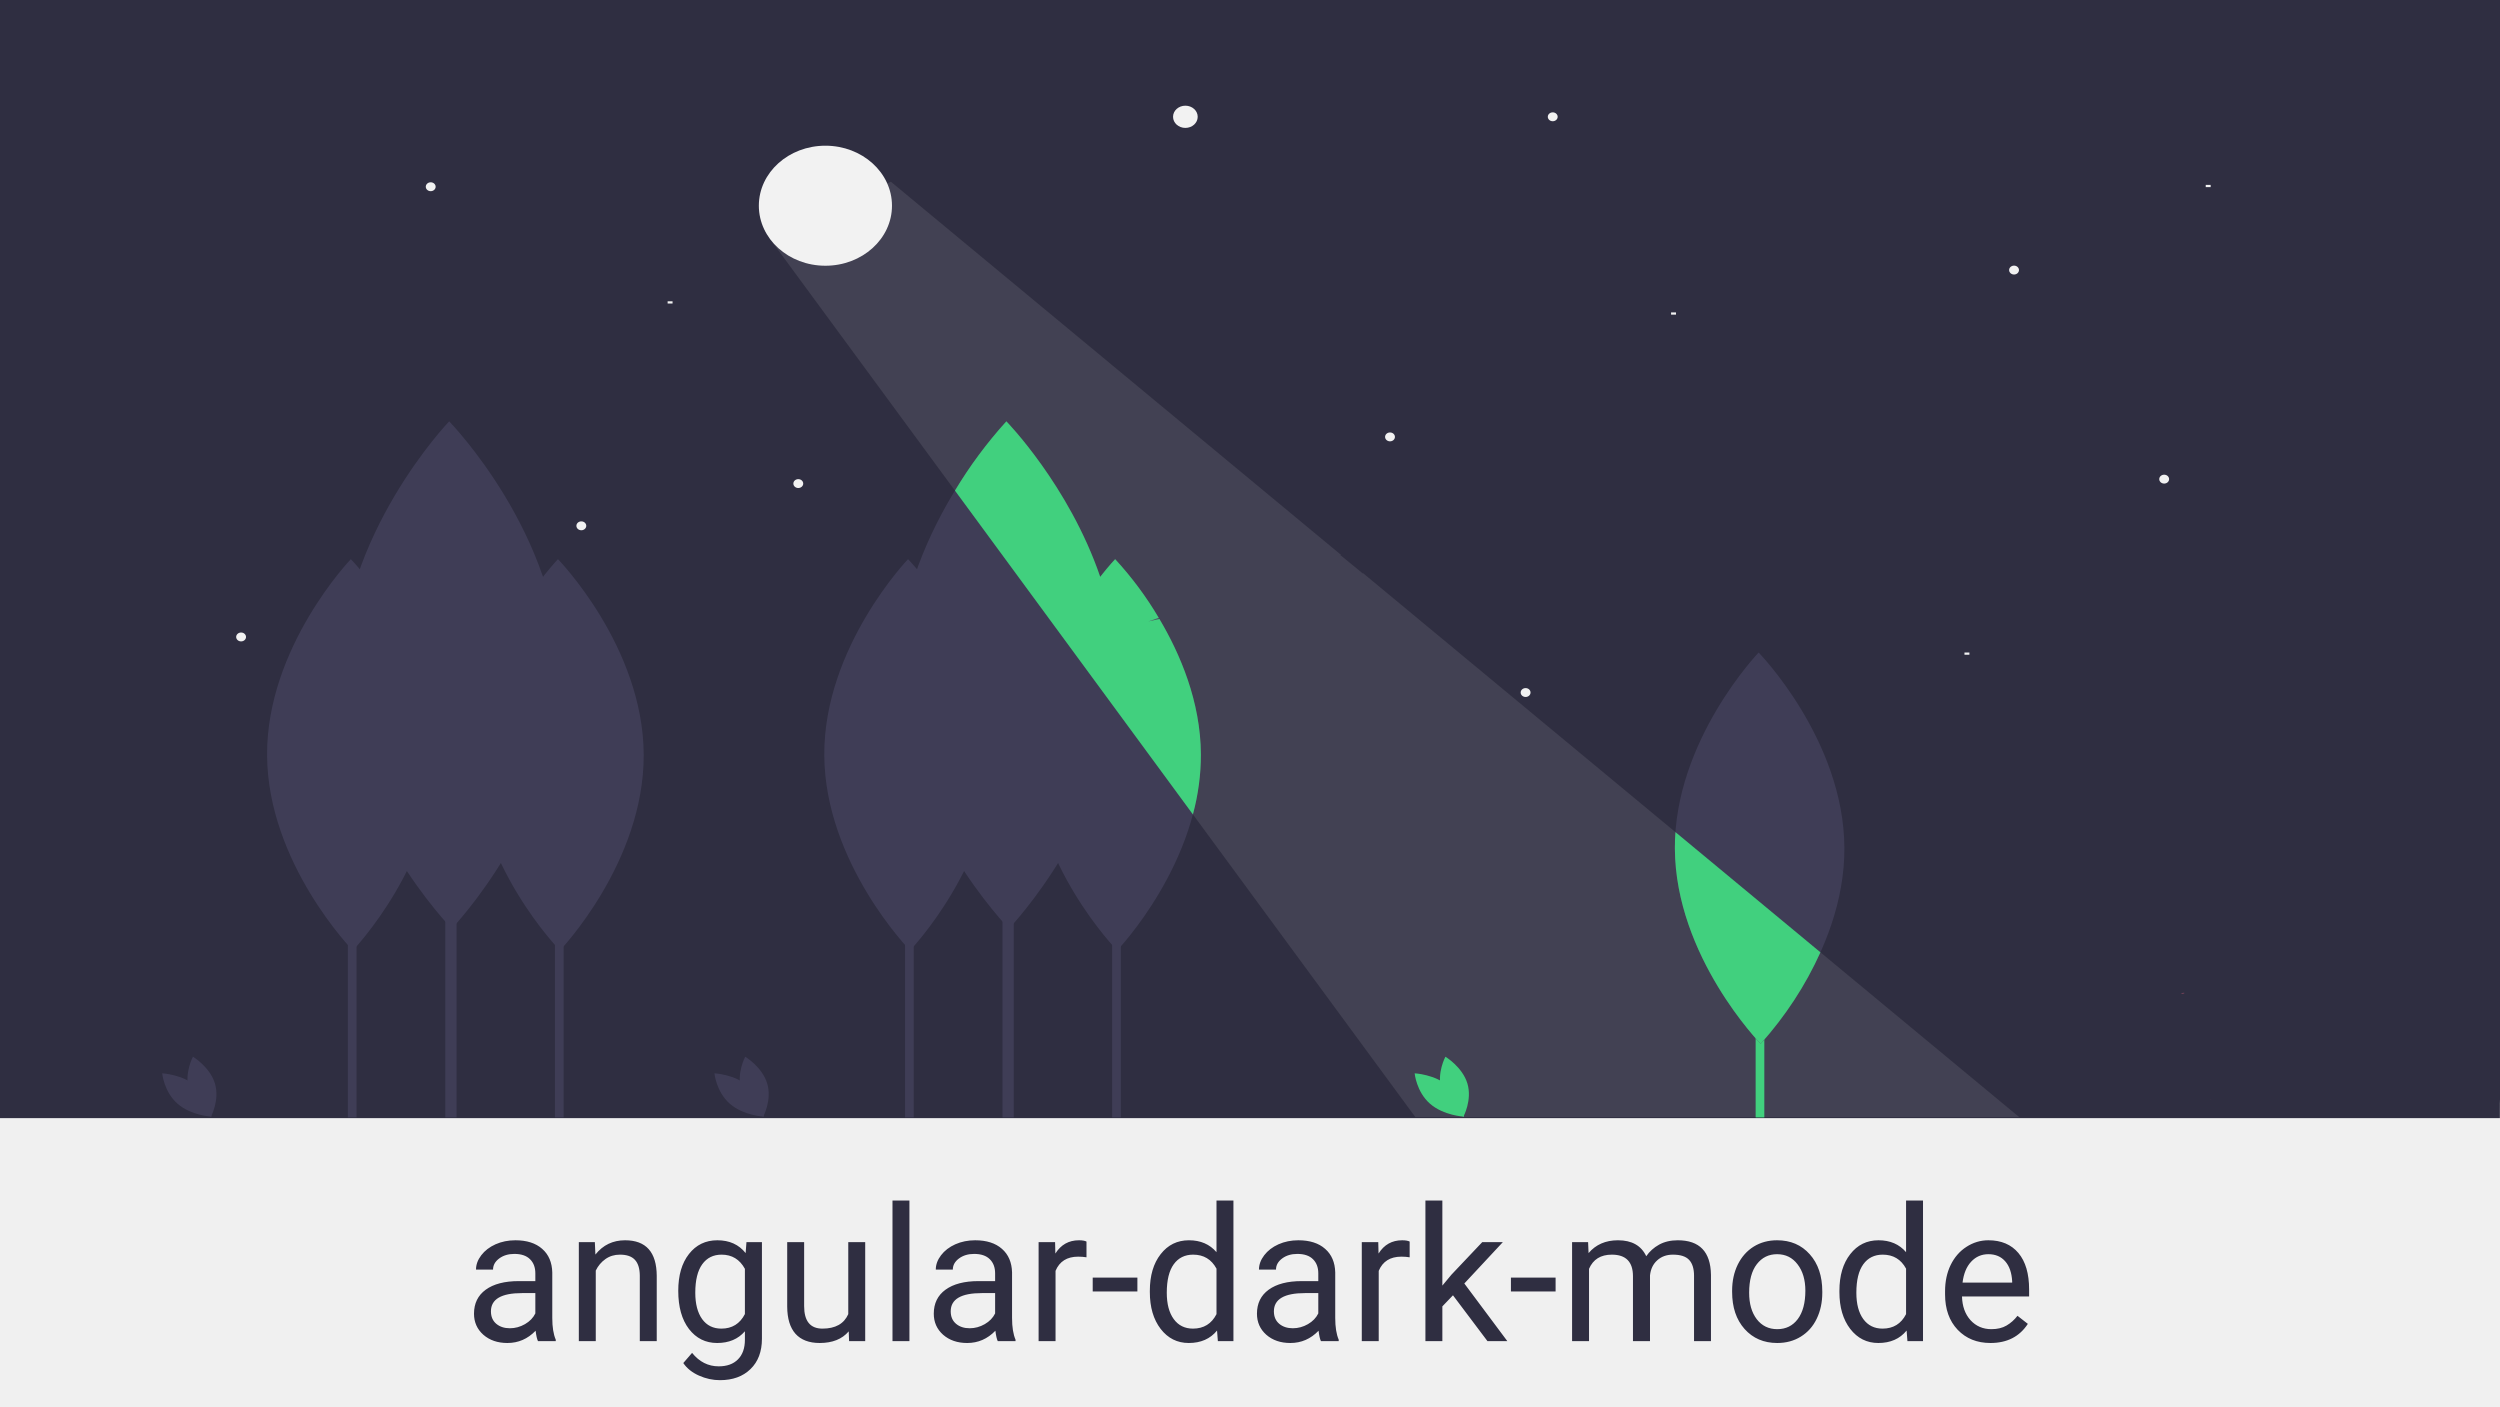
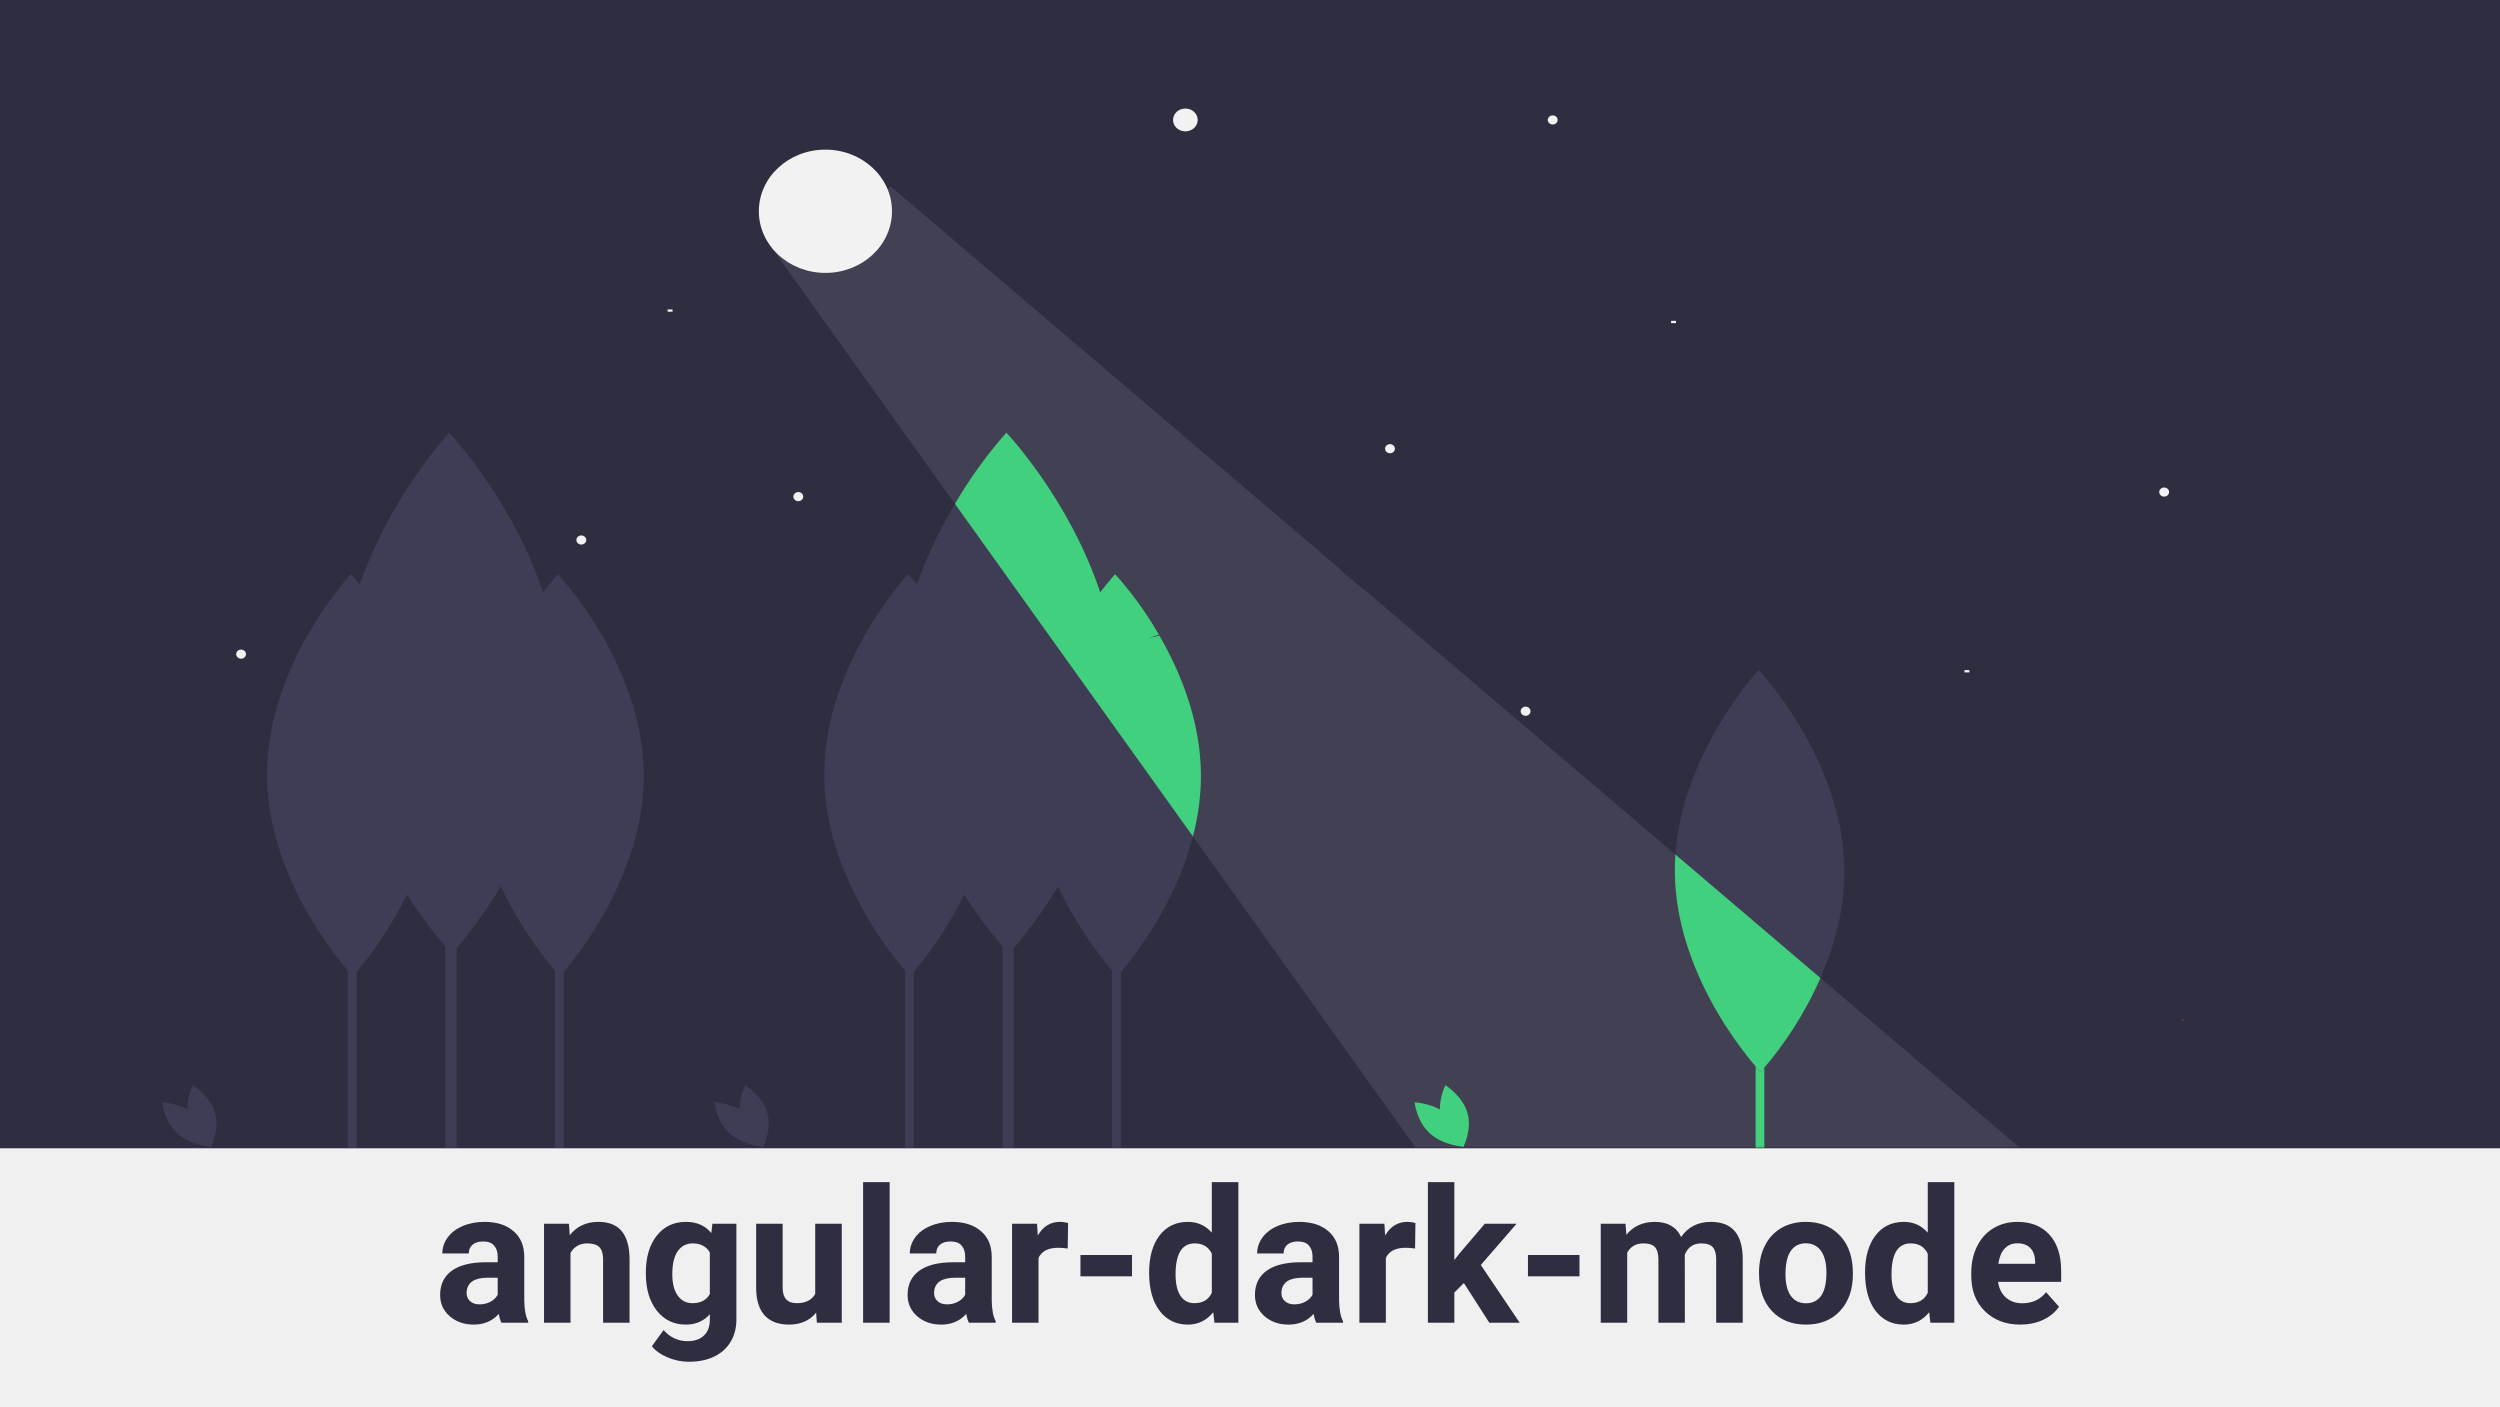
<svg xmlns="http://www.w3.org/2000/svg" width="1920" height="1080" viewBox="0 0 1920 1080" fill="none">
+   <rect width="1920" height="881.883" fill="#2F2E41" />
  <g clip-path="url(#clip0)">
-     <path d="M954.591 -1.588C-853.859 -334.323 4.072 383.834 -0 858.715H1919.9C1915.83 383.834 2600.79 -470.117 954.591 -1.588Z" fill="#2F2E41" />
-     <path d="M910.367 98.238C915.596 98.238 919.834 94.417 919.834 89.702C919.834 84.988 915.596 81.166 910.367 81.166C905.138 81.166 900.899 84.988 900.899 89.702C900.899 94.417 905.138 98.238 910.367 98.238Z" fill="#F2F2F2" />
-     <path d="M613.089 374.803C615.18 374.803 616.876 373.274 616.876 371.388C616.876 369.503 615.18 367.974 613.089 367.974C610.997 367.974 609.302 369.503 609.302 371.388C609.302 373.274 610.997 374.803 613.089 374.803Z" fill="#F2F2F2" />
-     <path d="M1171.67 535.278C1173.76 535.278 1175.46 533.749 1175.46 531.864C1175.46 529.978 1173.76 528.449 1171.67 528.449C1169.58 528.449 1167.88 529.978 1167.88 531.864C1167.88 533.749 1169.58 535.278 1171.67 535.278Z" fill="#F2F2F2" />
-     <path d="M185.16 492.598C187.251 492.598 188.947 491.07 188.947 489.184C188.947 487.298 187.251 485.77 185.16 485.77C183.068 485.77 181.373 487.298 181.373 489.184C181.373 491.07 183.068 492.598 185.16 492.598Z" fill="#F2F2F2" />
-     <path d="M1662.08 371.388C1664.17 371.388 1665.87 369.859 1665.87 367.974C1665.87 366.088 1664.17 364.559 1662.08 364.559C1659.99 364.559 1658.3 366.088 1658.3 367.974C1658.3 369.859 1659.99 371.388 1662.08 371.388Z" fill="#F2F2F2" />
-     <path d="M1546.79 210.829C1548.88 210.829 1550.57 209.3 1550.57 207.414C1550.57 205.529 1548.88 204 1546.79 204C1544.7 204 1543 205.529 1543 207.414C1543 209.3 1544.7 210.829 1546.79 210.829Z" fill="#F2F2F2" />
-     <path d="M446.462 407.239C448.553 407.239 450.249 405.71 450.249 403.825C450.249 401.939 448.553 400.41 446.462 400.41C444.37 400.41 442.675 401.939 442.675 403.825C442.675 405.71 444.37 407.239 446.462 407.239Z" fill="#F2F2F2" />
-     <path d="M1067.53 338.952C1069.62 338.952 1071.31 337.423 1071.31 335.537C1071.31 333.651 1069.62 332.123 1067.53 332.123C1065.44 332.123 1063.74 333.651 1063.74 335.537C1063.74 337.423 1065.44 338.952 1067.53 338.952Z" fill="#F2F2F2" />
-     <path d="M1192.5 93.117C1194.59 93.117 1196.28 91.588 1196.28 89.702C1196.28 87.817 1194.59 86.288 1192.5 86.288C1190.41 86.288 1188.71 87.817 1188.71 89.702C1188.71 91.588 1190.41 93.117 1192.5 93.117Z" fill="#F2F2F2" />
-     <path d="M330.787 146.829C332.878 146.829 334.574 145.3 334.574 143.414C334.574 141.529 332.878 140 330.787 140C328.695 140 327 141.529 327 143.414C327 145.3 328.695 146.829 330.787 146.829Z" fill="#F2F2F2" />
-     <path d="M404.805 492.598H401.018V494.306H404.805V492.598Z" fill="#F2F2F2" />
-     <path d="M516.521 231.399H512.734V233.107H516.521V231.399Z" fill="#F2F2F2" />
-     <path d="M1697.79 142H1694V143.708H1697.79V142Z" fill="#F2F2F2" />
-     <path d="M789.184 426.018H785.397V427.726H789.184V426.018Z" fill="#F2F2F2" />
-     <path d="M1512.5 501.134H1508.71V502.842H1512.5V501.134Z" fill="#F2F2F2" />
-     <path d="M1287.17 239.935H1283.38V241.642H1287.17V239.935Z" fill="#F2F2F2" />
-     <path d="M432.868 620.87H426.204V858.174H432.868V620.87Z" fill="#3F3D56" />
-     <path d="M494.363 579.41C494.787 662.389 430.036 729.928 430.036 729.928C430.036 729.928 364.596 662.93 364.172 579.951C363.748 496.971 428.5 429.433 428.5 429.433C428.5 429.433 493.939 496.43 494.363 579.41Z" fill="#3F3D56" />
-     <path d="M350.622 550.52H341.983V858.174H350.622V550.52Z" fill="#3F3D56" />
-     <path d="M430.347 518.025C430.897 625.604 346.949 713.165 346.949 713.165C346.949 713.165 262.111 626.306 261.561 518.727C261.011 411.148 344.958 323.587 344.958 323.587C344.958 323.587 429.797 410.446 430.347 518.025Z" fill="#3F3D56" />
-     <path d="M1355 620.87H1348.33V858.174H1355V620.87Z" fill="#2ECC71" />
-     <path d="M1416.49 651.112C1416.92 734.091 1352.17 801.63 1352.17 801.63C1352.17 801.63 1286.73 734.632 1286.3 651.652C1285.88 568.673 1350.63 501.134 1350.63 501.134C1350.63 501.134 1416.07 568.132 1416.49 651.112Z" fill="#3F3D56" />
-     <path d="M273.815 620.87H267.151V858.174H273.815V620.87Z" fill="#3F3D56" />
-     <path d="M335.31 579.41C335.734 662.389 270.982 729.928 270.982 729.928C270.982 729.928 205.543 662.93 205.119 579.951C204.695 496.971 269.446 429.433 269.446 429.433C269.446 429.433 334.885 496.43 335.31 579.41Z" fill="#3F3D56" />
-     <path d="M860.797 620.87H854.134V858.174H860.797V620.87Z" fill="#3F3D56" />
-     <path d="M922.292 579.41C922.716 662.389 857.965 729.928 857.965 729.928C857.965 729.928 792.525 662.93 792.101 579.951C791.677 496.971 856.429 429.433 856.429 429.433C856.429 429.433 921.868 496.43 922.292 579.41Z" fill="#3F3D56" />
-     <path d="M778.551 550.52H769.912V858.174H778.551V550.52Z" fill="#3F3D56" />
-     <path d="M858.276 518.025C858.826 625.604 774.879 713.165 774.879 713.165C774.879 713.165 690.04 626.306 689.49 518.727C688.94 411.148 772.887 323.587 772.887 323.587C772.887 323.587 857.726 410.446 858.276 518.025Z" fill="#3F3D56" />
-     <path d="M701.744 620.87H695.08V858.174H701.744V620.87Z" fill="#3F3D56" />
-     <path d="M763.239 579.41C763.663 662.389 698.911 729.928 698.911 729.928C698.911 729.928 633.472 662.93 633.048 579.951C632.624 496.971 697.375 429.433 697.375 429.433C697.375 429.433 762.815 496.43 763.239 579.41Z" fill="#3F3D56" />
-     <path d="M1398.08 731.381L1286.74 639.076C1286.44 643.224 1286.28 647.417 1286.3 651.652C1286.73 734.632 1352.17 801.63 1352.17 801.63C1371.22 780.376 1386.69 756.705 1398.08 731.381V731.381Z" fill="#2ECC71" />
-     <path d="M569.266 837.006C573.081 849.721 586.148 857.595 586.148 857.595C586.148 857.595 593.03 844.855 589.215 832.141C585.4 819.426 572.333 811.551 572.333 811.551C572.333 811.551 565.451 824.291 569.266 837.006Z" fill="#3F3D56" />
-     <path d="M574.872 834.273C585.34 843.461 586.619 857.585 586.619 857.585C586.619 857.585 570.925 856.812 560.457 847.625C549.989 838.437 548.71 824.313 548.71 824.313C548.71 824.313 564.404 825.086 574.872 834.273Z" fill="#3F3D56" />
-     <path d="M1107.02 837.006C1110.83 849.721 1123.9 857.595 1123.9 857.595C1123.9 857.595 1130.78 844.855 1126.97 832.141C1123.15 819.426 1110.08 811.551 1110.08 811.551C1110.08 811.551 1103.2 824.291 1107.02 837.006Z" fill="#2ECC71" />
-     <path d="M1112.62 834.273C1123.09 843.461 1124.37 857.585 1124.37 857.585C1124.37 857.585 1108.68 856.812 1098.21 847.625C1087.74 838.437 1086.46 824.313 1086.46 824.313C1086.46 824.313 1102.16 825.086 1112.62 834.273Z" fill="#2ECC71" />
-     <path d="M145.124 837.006C148.939 849.721 162.006 857.595 162.006 857.595C162.006 857.595 168.888 844.855 165.073 832.141C161.258 819.426 148.191 811.551 148.191 811.551C148.191 811.551 141.309 824.291 145.124 837.006Z" fill="#3F3D56" />
-     <path d="M150.73 834.273C161.198 843.461 162.477 857.585 162.477 857.585C162.477 857.585 146.783 856.812 136.315 847.625C125.847 838.437 124.568 824.313 124.568 824.313C124.568 824.313 140.262 825.086 150.73 834.273Z" fill="#3F3D56" />
-     <path d="M733.411 376.789L916.152 625.461C920.234 610.387 922.296 594.926 922.292 579.41C922.085 538.946 906.418 502.287 890.418 475.34L881.965 477.234L889.916 474.499C880.494 458.483 869.273 443.381 856.428 429.433C856.428 429.433 851.766 434.298 844.955 443.013C820.946 372.799 772.887 323.587 772.887 323.587C757.887 340.152 744.669 357.966 733.411 376.789V376.789Z" fill="#2ECC71" />
-     <path d="M1676.95 762.802C1677.27 762.753 1677.58 762.676 1677.89 762.604C1676.89 762.493 1675.88 762.581 1674.92 762.862C1675.6 762.917 1676.28 762.897 1676.95 762.802V762.802Z" fill="#FF6584" />
-     <path d="M1697.83 844.288C1697.93 844.365 1698.02 844.445 1698.12 844.519C1698.05 844.428 1697.97 844.34 1697.91 844.245L1697.83 844.288Z" fill="#FF6584" />
-     <path opacity="0.1" d="M1088.24 474.524L1088.24 474.523L1046.93 440.273L1046.56 440.357L1030.01 426.797L1029.21 426.587L1030.07 426.291L854.133 280.441L684.219 139.583L597.639 180.989L590.557 182.403L694.315 323.587L1086.99 857.936H1550.75L1088.24 474.524Z" fill="#F2F2F2" />
-     <path d="M633.917 204.084C662.152 204.084 685.042 183.447 685.042 157.99C685.042 132.533 662.152 111.896 633.917 111.896C605.682 111.896 582.793 132.533 582.793 157.99C582.793 183.447 605.682 204.084 633.917 204.084Z" fill="#F2F2F2" />
+     <path d="M910.367 100.889C915.596 100.889 919.834 96.964 919.834 92.122C919.834 87.281 915.596 83.356 910.367 83.356C905.138 83.356 900.899 87.281 900.899 92.122C900.899 96.964 905.138 100.889 910.367 100.889Z" fill="#F2F2F2" />
+     <path d="M613.089 384.915C615.18 384.915 616.876 383.345 616.876 381.408C616.876 379.472 615.18 377.902 613.089 377.902C610.997 377.902 609.302 379.472 609.302 381.408C609.302 383.345 610.997 384.915 613.089 384.915Z" fill="#F2F2F2" />
+     <path d="M1171.67 549.72C1173.76 549.72 1175.46 548.15 1175.46 546.214C1175.46 544.277 1173.76 542.707 1171.67 542.707C1169.58 542.707 1167.88 544.277 1167.88 546.214C1167.88 548.15 1169.58 549.72 1171.67 549.72Z" fill="#F2F2F2" />
+     <path d="M185.16 505.889C187.252 505.889 188.947 504.319 188.947 502.382C188.947 500.446 187.252 498.876 185.16 498.876C183.069 498.876 181.373 500.446 181.373 502.382C181.373 504.319 183.069 505.889 185.16 505.889Z" fill="#F2F2F2" />
+     <path d="M1662.08 381.408C1664.17 381.408 1665.87 379.838 1665.87 377.902C1665.87 375.965 1664.17 374.395 1662.08 374.395C1659.99 374.395 1658.3 375.965 1658.3 377.902C1658.3 379.838 1659.99 381.408 1662.08 381.408Z" fill="#F2F2F2" />
+     <path d="M446.462 418.226C448.553 418.226 450.249 416.656 450.249 414.72C450.249 412.783 448.553 411.213 446.462 411.213C444.37 411.213 442.675 412.783 442.675 414.72C442.675 416.656 444.37 418.226 446.462 418.226Z" fill="#F2F2F2" />
+     <path d="M1067.53 348.096C1069.62 348.096 1071.31 346.527 1071.31 344.59C1071.31 342.653 1069.62 341.083 1067.53 341.083C1065.44 341.083 1063.74 342.653 1063.74 344.59C1063.74 346.527 1065.44 348.096 1067.53 348.096Z" fill="#F2F2F2" />
+     <path d="M1192.5 95.629C1194.59 95.629 1196.28 94.059 1196.28 92.123C1196.28 90.186 1194.59 88.616 1192.5 88.616C1190.41 88.616 1188.71 90.186 1188.71 92.123C1188.71 94.059 1190.41 95.629 1192.5 95.629Z" fill="#F2F2F2" />
+     <path d="M404.805 505.889H401.018V507.642H404.805V505.889Z" fill="#F2F2F2" />
+     <path d="M516.521 237.642H512.734V239.395H516.521V237.642Z" fill="#F2F2F2" />
+     <path d="M789.183 437.512H785.396V439.265H789.183V437.512Z" fill="#F2F2F2" />
+     <path d="M1512.5 514.655H1508.71V516.408H1512.5V514.655Z" fill="#F2F2F2" />
+     <path d="M1287.17 246.408H1283.38V248.161H1287.17V246.408Z" fill="#F2F2F2" />
+     <path d="M432.868 637.621H426.205V881.328H432.868V637.621Z" fill="#3F3D56" />
+     <path d="M494.363 595.042C494.787 680.26 430.035 749.621 430.035 749.621C430.035 749.621 364.596 680.816 364.172 595.598C363.748 510.379 428.499 441.019 428.499 441.019C428.499 441.019 493.939 509.824 494.363 595.042Z" fill="#3F3D56" />
+     <path d="M350.622 565.373H341.983V881.328H350.622V565.373Z" fill="#3F3D56" />
+     <path d="M430.347 532.002C430.897 642.483 346.95 732.406 346.95 732.406C346.95 732.406 262.111 643.203 261.561 532.722C261.011 422.24 344.958 332.317 344.958 332.317C344.958 332.317 429.797 421.52 430.347 532.002Z" fill="#3F3D56" />
+     <path d="M1355 637.621H1348.33V881.328H1355V637.621Z" fill="#2ECC71" />
+     <path d="M1416.49 668.679C1416.92 753.897 1352.17 823.258 1352.17 823.258C1352.17 823.258 1286.73 754.452 1286.3 669.234C1285.88 584.016 1350.63 514.655 1350.63 514.655C1350.63 514.655 1416.07 583.46 1416.49 668.679Z" fill="#3F3D56" />
+     <path d="M273.815 637.621H267.151V881.328H273.815V637.621Z" fill="#3F3D56" />
+     <path d="M335.309 595.042C335.734 680.26 270.982 749.621 270.982 749.621C270.982 749.621 205.543 680.816 205.119 595.598C204.695 510.379 269.446 441.019 269.446 441.019C269.446 441.019 334.885 509.824 335.309 595.042Z" fill="#3F3D56" />
+     <path d="M860.797 637.621H854.134V881.328H860.797V637.621Z" fill="#3F3D56" />
+     <path d="M922.292 595.042C922.716 680.26 857.965 749.621 857.965 749.621C857.965 749.621 792.525 680.816 792.101 595.598C791.677 510.379 856.429 441.019 856.429 441.019C856.429 441.019 921.868 509.824 922.292 595.042Z" fill="#3F3D56" />
+     <path d="M778.551 565.373H769.912V881.328H778.551V565.373Z" fill="#3F3D56" />
+     <path d="M858.276 532.002C858.826 642.483 774.878 732.406 774.878 732.406C774.878 732.406 690.039 643.203 689.49 532.722C688.94 422.24 772.887 332.317 772.887 332.317C772.887 332.317 857.726 421.52 858.276 532.002Z" fill="#3F3D56" />
+     <path d="M701.744 637.621H695.08V881.328H701.744V637.621Z" fill="#3F3D56" />
+     <path d="M763.239 595.042C763.663 680.26 698.911 749.621 698.911 749.621C698.911 749.621 633.472 680.816 633.048 595.598C632.624 510.379 697.375 441.019 697.375 441.019C697.375 441.019 762.815 509.824 763.239 595.042Z" fill="#3F3D56" />
+     <path d="M1398.08 751.114L1286.74 656.319C1286.44 660.579 1286.28 664.884 1286.3 669.234C1286.73 754.453 1352.17 823.258 1352.17 823.258C1371.22 801.431 1386.69 777.121 1398.08 751.114V751.114Z" fill="#2ECC71" />
+     <path d="M569.266 859.589C573.081 872.646 586.148 880.733 586.148 880.733C586.148 880.733 593.03 867.65 589.215 854.592C585.4 841.534 572.333 833.447 572.333 833.447C572.333 833.447 565.451 846.531 569.266 859.589Z" fill="#3F3D56" />
+     <path d="M574.872 856.782C585.34 866.218 586.619 880.723 586.619 880.723C586.619 880.723 570.925 879.929 560.457 870.494C549.989 861.058 548.71 846.553 548.71 846.553C548.71 846.553 564.404 847.347 574.872 856.782Z" fill="#3F3D56" />
+     <path d="M1107.02 859.589C1110.83 872.646 1123.9 880.733 1123.9 880.733C1123.9 880.733 1130.78 867.65 1126.97 854.592C1123.15 841.534 1110.08 833.447 1110.08 833.447C1110.08 833.447 1103.2 846.531 1107.02 859.589Z" fill="#2ECC71" />
+     <path d="M1112.62 856.782C1123.09 866.218 1124.37 880.723 1124.37 880.723C1124.37 880.723 1108.68 879.929 1098.21 870.494C1087.74 861.058 1086.46 846.553 1086.46 846.553C1086.46 846.553 1102.16 847.347 1112.62 856.782Z" fill="#2ECC71" />
+     <path d="M145.124 859.589C148.939 872.646 162.006 880.733 162.006 880.733C162.006 880.733 168.888 867.65 165.073 854.592C161.258 841.534 148.191 833.447 148.191 833.447C148.191 833.447 141.309 846.531 145.124 859.589Z" fill="#3F3D56" />
+     <path d="M150.73 856.782C161.198 866.218 162.477 880.723 162.477 880.723C162.477 880.723 146.783 879.929 136.315 870.494C125.847 861.058 124.568 846.553 124.568 846.553C124.568 846.553 140.262 847.347 150.73 856.782Z" fill="#3F3D56" />
+     <path d="M733.411 386.955L916.152 642.335C920.234 626.855 922.296 610.977 922.292 595.042C922.085 553.487 906.418 515.839 890.418 488.164L881.965 490.109L889.916 487.301C880.494 470.852 869.273 455.344 856.428 441.019C856.428 441.019 851.766 446.015 844.955 454.965C820.946 382.857 772.887 332.317 772.887 332.317C757.887 349.329 744.669 367.624 733.411 386.955V386.955Z" fill="#2ECC71" />
+     <path d="M1676.95 783.383C1677.27 783.332 1677.58 783.253 1677.89 783.179C1676.89 783.065 1675.88 783.155 1674.92 783.444C1675.6 783.501 1676.28 783.481 1676.95 783.383V783.383Z" fill="#FF6584" />
+     <path d="M1697.83 867.067C1697.93 867.146 1698.02 867.228 1698.12 867.305C1698.05 867.211 1697.97 867.12 1697.91 867.023L1697.83 867.067Z" fill="#FF6584" />
+     <path opacity="0.1" d="M1088.24 487.327L1088.24 487.325L1046.93 452.152L1046.56 452.238L1030.01 438.312L1029.21 438.096L1030.07 437.793L854.133 288.008L684.219 143.349L597.639 185.872L590.557 187.324L694.315 332.317L1086.99 881.084H1550.75L1088.24 487.327Z" fill="#F2F2F2" />
+     <path d="M633.917 209.59C662.152 209.59 685.042 188.396 685.042 162.252C685.042 136.109 662.152 114.915 633.917 114.915C605.682 114.915 582.793 136.109 582.793 162.252C582.793 188.396 605.682 209.59 633.917 209.59Z" fill="#F2F2F2" />
  </g>
-   <path d="M413.18 1030.01C412.43 1028.51 411.82 1025.84 411.352 1022C405.305 1028.28 398.086 1031.42 389.695 1031.42C382.195 1031.42 376.031 1029.31 371.203 1025.09C366.422 1020.83 364.031 1015.44 364.031 1008.92C364.031 1001 367.031 994.858 373.031 990.499C379.078 986.093 387.562 983.889 398.484 983.889H411.141V977.913C411.141 973.366 409.781 969.757 407.062 967.085C404.344 964.366 400.336 963.007 395.039 963.007C390.398 963.007 386.508 964.178 383.367 966.522C380.227 968.866 378.656 971.702 378.656 975.03H365.578C365.578 971.233 366.914 967.577 369.586 964.061C372.305 960.499 375.961 957.686 380.555 955.624C385.195 953.561 390.281 952.53 395.812 952.53C404.578 952.53 411.445 954.733 416.414 959.139C421.383 963.499 423.961 969.522 424.148 977.21V1012.23C424.148 1019.21 425.039 1024.76 426.82 1028.89V1030.01H413.18ZM391.594 1020.1C395.672 1020.1 399.539 1019.05 403.195 1016.94C406.852 1014.83 409.5 1012.08 411.141 1008.71V993.1H400.945C385.008 993.1 377.039 997.764 377.039 1007.09C377.039 1011.17 378.398 1014.36 381.117 1016.66C383.836 1018.95 387.328 1020.1 391.594 1020.1ZM456.844 953.936L457.266 963.499C463.078 956.186 470.672 952.53 480.047 952.53C496.125 952.53 504.234 961.6 504.375 979.741V1030.01H491.367V979.671C491.32 974.186 490.055 970.132 487.57 967.507C485.133 964.882 481.312 963.569 476.109 963.569C471.891 963.569 468.188 964.694 465 966.944C461.812 969.194 459.328 972.147 457.547 975.803V1030.01H444.539V953.936H456.844ZM520.898 991.343C520.898 979.483 523.641 970.061 529.125 963.077C534.609 956.046 541.875 952.53 550.922 952.53C560.203 952.53 567.445 955.811 572.648 962.374L573.281 953.936H585.164V1028.19C585.164 1038.03 582.234 1045.79 576.375 1051.46C570.562 1057.13 562.734 1059.97 552.891 1059.97C547.406 1059.97 542.039 1058.8 536.789 1056.45C531.539 1054.11 527.531 1050.9 524.766 1046.82L531.516 1039.01C537.094 1045.91 543.914 1049.35 551.977 1049.35C558.305 1049.35 563.227 1047.57 566.742 1044.01C570.305 1040.44 572.086 1035.43 572.086 1028.96V1022.42C566.883 1028.42 559.781 1031.42 550.781 1031.42C541.875 1031.42 534.656 1027.83 529.125 1020.66C523.641 1013.49 520.898 1003.72 520.898 991.343ZM533.977 992.819C533.977 1001.4 535.734 1008.15 539.25 1013.07C542.766 1017.94 547.688 1020.38 554.016 1020.38C562.219 1020.38 568.242 1016.66 572.086 1009.2V974.468C568.102 967.202 562.125 963.569 554.156 963.569C547.828 963.569 542.883 966.03 539.32 970.952C535.758 975.874 533.977 983.163 533.977 992.819ZM651.82 1022.49C646.758 1028.44 639.328 1031.42 629.531 1031.42C621.422 1031.42 615.234 1029.08 610.969 1024.39C606.75 1019.66 604.617 1012.67 604.57 1003.44V953.936H617.578V1003.08C617.578 1014.62 622.266 1020.38 631.641 1020.38C641.578 1020.38 648.188 1016.68 651.469 1009.27V953.936H664.477V1030.01H652.102L651.82 1022.49ZM698.438 1030.01H685.43V922.014H698.438V1030.01ZM766.289 1030.01C765.539 1028.51 764.93 1025.84 764.461 1022C758.414 1028.28 751.195 1031.42 742.805 1031.42C735.305 1031.42 729.141 1029.31 724.312 1025.09C719.531 1020.83 717.141 1015.44 717.141 1008.92C717.141 1001 720.141 994.858 726.141 990.499C732.188 986.093 740.672 983.889 751.594 983.889H764.25V977.913C764.25 973.366 762.891 969.757 760.172 967.085C757.453 964.366 753.445 963.007 748.148 963.007C743.508 963.007 739.617 964.178 736.477 966.522C733.336 968.866 731.766 971.702 731.766 975.03H718.688C718.688 971.233 720.023 967.577 722.695 964.061C725.414 960.499 729.07 957.686 733.664 955.624C738.305 953.561 743.391 952.53 748.922 952.53C757.688 952.53 764.555 954.733 769.523 959.139C774.492 963.499 777.07 969.522 777.258 977.21V1012.23C777.258 1019.21 778.148 1024.76 779.93 1028.89V1030.01H766.289ZM744.703 1020.1C748.781 1020.1 752.648 1019.05 756.305 1016.94C759.961 1014.83 762.609 1012.08 764.25 1008.71V993.1H754.055C738.117 993.1 730.148 997.764 730.148 1007.09C730.148 1011.17 731.508 1014.36 734.227 1016.66C736.945 1018.95 740.438 1020.1 744.703 1020.1ZM834.422 965.608C832.453 965.28 830.32 965.116 828.023 965.116C819.492 965.116 813.703 968.749 810.656 976.014V1030.01H797.648V953.936H810.305L810.516 962.725C814.781 955.928 820.828 952.53 828.656 952.53C831.188 952.53 833.109 952.858 834.422 953.514V965.608ZM873.516 991.835H839.203V981.218H873.516V991.835ZM883.078 991.343C883.078 979.671 885.844 970.296 891.375 963.218C896.906 956.093 904.148 952.53 913.102 952.53C922.008 952.53 929.062 955.577 934.266 961.671V922.014H947.273V1030.01H935.32L934.688 1021.86C929.484 1028.23 922.242 1031.42 912.961 1031.42C904.148 1031.42 896.953 1027.81 891.375 1020.59C885.844 1013.37 883.078 1003.95 883.078 992.327V991.343ZM896.086 992.819C896.086 1001.44 897.867 1008.19 901.43 1013.07C904.992 1017.94 909.914 1020.38 916.195 1020.38C924.445 1020.38 930.469 1016.68 934.266 1009.27V974.327C930.375 967.155 924.398 963.569 916.336 963.569C909.961 963.569 904.992 966.03 901.43 970.952C897.867 975.874 896.086 983.163 896.086 992.819ZM1014.49 1030.01C1013.74 1028.51 1013.13 1025.84 1012.66 1022C1006.62 1028.28 999.398 1031.42 991.008 1031.42C983.508 1031.42 977.344 1029.31 972.516 1025.09C967.734 1020.83 965.344 1015.44 965.344 1008.92C965.344 1001 968.344 994.858 974.344 990.499C980.391 986.093 988.875 983.889 999.797 983.889H1012.45V977.913C1012.45 973.366 1011.09 969.757 1008.38 967.085C1005.66 964.366 1001.65 963.007 996.352 963.007C991.711 963.007 987.82 964.178 984.68 966.522C981.539 968.866 979.969 971.702 979.969 975.03H966.891C966.891 971.233 968.227 967.577 970.898 964.061C973.617 960.499 977.273 957.686 981.867 955.624C986.508 953.561 991.594 952.53 997.125 952.53C1005.89 952.53 1012.76 954.733 1017.73 959.139C1022.7 963.499 1025.27 969.522 1025.46 977.21V1012.23C1025.46 1019.21 1026.35 1024.76 1028.13 1028.89V1030.01H1014.49ZM992.906 1020.1C996.984 1020.1 1000.85 1019.05 1004.51 1016.94C1008.16 1014.83 1010.81 1012.08 1012.45 1008.71V993.1H1002.26C986.32 993.1 978.352 997.764 978.352 1007.09C978.352 1011.17 979.711 1014.36 982.43 1016.66C985.148 1018.95 988.641 1020.1 992.906 1020.1ZM1082.62 965.608C1080.66 965.28 1078.52 965.116 1076.23 965.116C1067.7 965.116 1061.91 968.749 1058.86 976.014V1030.01H1045.85V953.936H1058.51L1058.72 962.725C1062.98 955.928 1069.03 952.53 1076.86 952.53C1079.39 952.53 1081.31 952.858 1082.62 953.514V965.608ZM1115.88 994.788L1107.73 1003.3V1030.01H1094.72V922.014H1107.73V987.335L1114.69 978.968L1138.38 953.936H1154.2L1124.6 985.718L1157.65 1030.01H1142.39L1115.88 994.788ZM1194.7 991.835H1160.39V981.218H1194.7V991.835ZM1219.66 953.936L1220.02 962.374C1225.59 955.811 1233.12 952.53 1242.59 952.53C1253.23 952.53 1260.47 956.608 1264.31 964.764C1266.84 961.108 1270.12 958.155 1274.16 955.905C1278.23 953.655 1283.04 952.53 1288.57 952.53C1305.26 952.53 1313.74 961.366 1314.02 979.038V1030.01H1301.02V979.811C1301.02 974.374 1299.77 970.319 1297.29 967.647C1294.8 964.928 1290.63 963.569 1284.77 963.569C1279.95 963.569 1275.94 965.022 1272.75 967.928C1269.56 970.788 1267.71 974.655 1267.2 979.53V1030.01H1254.12V980.163C1254.12 969.1 1248.7 963.569 1237.88 963.569C1229.34 963.569 1223.51 967.202 1220.37 974.468V1030.01H1207.36V953.936H1219.66ZM1330.27 991.272C1330.27 983.819 1331.72 977.116 1334.62 971.163C1337.58 965.21 1341.66 960.616 1346.86 957.382C1352.11 954.147 1358.09 952.53 1364.79 952.53C1375.15 952.53 1383.52 956.116 1389.89 963.288C1396.31 970.46 1399.52 979.999 1399.52 991.905V992.819C1399.52 1000.23 1398.09 1006.88 1395.23 1012.79C1392.42 1018.65 1388.37 1023.22 1383.07 1026.5C1377.82 1029.78 1371.77 1031.42 1364.93 1031.42C1354.62 1031.42 1346.25 1027.83 1339.83 1020.66C1333.45 1013.49 1330.27 1004 1330.27 992.186V991.272ZM1343.34 992.819C1343.34 1001.26 1345.29 1008.03 1349.18 1013.14C1353.12 1018.25 1358.37 1020.8 1364.93 1020.8C1371.54 1020.8 1376.79 1018.23 1380.68 1013.07C1384.57 1007.87 1386.52 1000.6 1386.52 991.272C1386.52 982.928 1384.52 976.178 1380.54 971.022C1376.6 965.819 1371.35 963.218 1364.79 963.218C1358.37 963.218 1353.19 965.772 1349.25 970.882C1345.31 975.991 1343.34 983.303 1343.34 992.819ZM1412.67 991.343C1412.67 979.671 1415.44 970.296 1420.97 963.218C1426.5 956.093 1433.74 952.53 1442.7 952.53C1451.6 952.53 1458.66 955.577 1463.86 961.671V922.014H1476.87V1030.01H1464.91L1464.28 1021.86C1459.08 1028.23 1451.84 1031.42 1442.55 1031.42C1433.74 1031.42 1426.55 1027.81 1420.97 1020.59C1415.44 1013.37 1412.67 1003.95 1412.67 992.327V991.343ZM1425.68 992.819C1425.68 1001.44 1427.46 1008.19 1431.02 1013.07C1434.59 1017.94 1439.51 1020.38 1445.79 1020.38C1454.04 1020.38 1460.06 1016.68 1463.86 1009.27V974.327C1459.97 967.155 1453.99 963.569 1445.93 963.569C1439.55 963.569 1434.59 966.03 1431.02 970.952C1427.46 975.874 1425.68 983.163 1425.68 992.819ZM1528.69 1031.42C1518.38 1031.42 1509.98 1028.05 1503.52 1021.3C1497.05 1014.5 1493.81 1005.43 1493.81 994.085V991.694C1493.81 984.147 1495.24 977.421 1498.1 971.514C1501.01 965.561 1505.04 960.921 1510.2 957.593C1515.4 954.218 1521.02 952.53 1527.07 952.53C1536.96 952.53 1544.65 955.788 1550.13 962.303C1555.62 968.819 1558.36 978.147 1558.36 990.288V995.702H1506.82C1507.01 1003.2 1509.19 1009.27 1513.36 1013.91C1517.58 1018.51 1522.92 1020.8 1529.39 1020.8C1533.98 1020.8 1537.88 1019.87 1541.06 1017.99C1544.25 1016.12 1547.04 1013.63 1549.43 1010.54L1557.38 1016.73C1551 1026.52 1541.44 1031.42 1528.69 1031.42ZM1527.07 963.218C1521.82 963.218 1517.41 965.139 1513.85 968.983C1510.29 972.78 1508.09 978.124 1507.24 985.014H1545.35V984.03C1544.98 977.421 1543.2 972.311 1540.01 968.702C1536.82 965.046 1532.51 963.218 1527.07 963.218Z" fill="#2F2E41" />
+   <path d="M385.125 1015.88C384.187 1014.05 383.508 1011.78 383.086 1009.06C378.164 1014.55 371.765 1017.29 363.89 1017.29C356.437 1017.29 350.25 1015.13 345.328 1010.82C340.453 1006.51 338.015 1001.07 338.015 994.508C338.015 986.446 340.992 980.258 346.945 975.946C352.945 971.633 361.594 969.453 372.89 969.406H382.242V965.047C382.242 961.531 381.328 958.719 379.5 956.61C377.719 954.5 374.883 953.446 370.992 953.446C367.57 953.446 364.875 954.266 362.906 955.906C360.984 957.547 360.023 959.797 360.023 962.656H339.703C339.703 958.25 341.062 954.172 343.781 950.422C346.5 946.672 350.344 943.742 355.312 941.633C360.281 939.477 365.859 938.399 372.047 938.399C381.422 938.399 388.851 940.766 394.336 945.5C399.867 950.188 402.633 956.797 402.633 965.328V998.305C402.68 1005.52 403.687 1010.98 405.656 1014.69V1015.88H385.125ZM368.32 1001.75C371.32 1001.75 374.086 1001.09 376.617 999.781C379.148 998.422 381.023 996.617 382.242 994.367V981.289H374.648C364.476 981.289 359.062 984.805 358.406 991.836L358.336 993.031C358.336 995.563 359.226 997.649 361.008 999.289C362.789 1000.93 365.226 1001.75 368.32 1001.75ZM436.945 939.805L437.578 948.594C443.015 941.797 450.305 938.399 459.445 938.399C467.508 938.399 473.508 940.766 477.445 945.5C481.383 950.235 483.398 957.313 483.492 966.735V1015.88H463.172V967.227C463.172 962.914 462.234 959.797 460.359 957.875C458.484 955.906 455.367 954.922 451.008 954.922C445.289 954.922 441 957.36 438.14 962.235V1015.88H417.82V939.805H436.945ZM496.008 977.281C496.008 965.61 498.773 956.211 504.305 949.086C509.883 941.961 517.383 938.399 526.805 938.399C535.148 938.399 541.64 941.258 546.281 946.977L547.125 939.805H565.547V1013.35C565.547 1020.01 564.023 1025.8 560.976 1030.72C557.976 1035.64 553.734 1039.39 548.25 1041.97C542.765 1044.55 536.344 1045.84 528.984 1045.84C523.406 1045.84 517.969 1044.71 512.672 1042.46C507.375 1040.26 503.367 1037.4 500.648 1033.88L509.648 1021.51C514.711 1027.18 520.851 1030.02 528.07 1030.02C533.461 1030.02 537.656 1028.56 540.656 1025.66C543.656 1022.8 545.156 1018.72 545.156 1013.42V1009.34C540.469 1014.64 534.305 1017.29 526.664 1017.29C517.523 1017.29 510.117 1013.73 504.445 1006.6C498.82 999.43 496.008 989.938 496.008 978.125V977.281ZM516.328 978.758C516.328 985.649 517.711 991.063 520.476 995C523.242 998.891 527.039 1000.84 531.867 1000.84C538.055 1000.84 542.484 998.516 545.156 993.875V961.883C542.437 957.242 538.055 954.922 532.008 954.922C527.133 954.922 523.289 956.914 520.476 960.899C517.711 964.883 516.328 970.836 516.328 978.758ZM626.789 1008.15C621.773 1014.24 614.836 1017.29 605.976 1017.29C597.82 1017.29 591.586 1014.95 587.273 1010.26C583.008 1005.57 580.828 998.703 580.734 989.656V939.805H601.055V988.953C601.055 996.875 604.664 1000.84 611.883 1000.84C618.773 1000.84 623.508 998.446 626.086 993.664V939.805H646.476V1015.88H627.351L626.789 1008.15ZM683.25 1015.88H662.859V907.883H683.25V1015.88ZM744.14 1015.88C743.203 1014.05 742.523 1011.78 742.101 1009.06C737.18 1014.55 730.781 1017.29 722.906 1017.29C715.453 1017.29 709.265 1015.13 704.344 1010.82C699.469 1006.51 697.031 1001.07 697.031 994.508C697.031 986.446 700.008 980.258 705.961 975.946C711.961 971.633 720.609 969.453 731.906 969.406H741.258V965.047C741.258 961.531 740.344 958.719 738.515 956.61C736.734 954.5 733.898 953.446 730.008 953.446C726.586 953.446 723.89 954.266 721.922 955.906C720 957.547 719.039 959.797 719.039 962.656H698.719C698.719 958.25 700.078 954.172 702.797 950.422C705.515 946.672 709.359 943.742 714.328 941.633C719.297 939.477 724.875 938.399 731.062 938.399C740.437 938.399 747.867 940.766 753.351 945.5C758.883 950.188 761.648 956.797 761.648 965.328V998.305C761.695 1005.52 762.703 1010.98 764.672 1014.69V1015.88H744.14ZM727.336 1001.75C730.336 1001.75 733.101 1001.09 735.633 999.781C738.164 998.422 740.039 996.617 741.258 994.367V981.289H733.664C723.492 981.289 718.078 984.805 717.422 991.836L717.351 993.031C717.351 995.563 718.242 997.649 720.023 999.289C721.805 1000.93 724.242 1001.75 727.336 1001.75ZM820.008 958.86C817.242 958.485 814.805 958.297 812.695 958.297C805.008 958.297 799.969 960.899 797.578 966.102V1015.88H777.258V939.805H796.453L797.015 948.875C801.094 941.891 806.742 938.399 813.961 938.399C816.211 938.399 818.32 938.703 820.289 939.313L820.008 958.86ZM869.367 980.235H829.781V963.852H869.367V980.235ZM882.515 977.281C882.515 965.422 885.164 955.977 890.461 948.946C895.805 941.914 903.094 938.399 912.328 938.399C919.734 938.399 925.851 941.164 930.68 946.696V907.883H951.07V1015.88H932.719L931.734 1007.8C926.672 1014.13 920.156 1017.29 912.187 1017.29C903.234 1017.29 896.039 1013.77 890.601 1006.74C885.211 999.664 882.515 989.844 882.515 977.281ZM902.836 978.758C902.836 985.883 904.078 991.344 906.562 995.141C909.047 998.938 912.656 1000.84 917.39 1000.84C923.672 1000.84 928.101 998.188 930.68 992.891V962.867C928.148 957.571 923.765 954.922 917.531 954.922C907.734 954.922 902.836 962.867 902.836 978.758ZM1010.91 1015.88C1009.97 1014.05 1009.29 1011.78 1008.87 1009.06C1003.95 1014.55 997.547 1017.29 989.672 1017.29C982.219 1017.29 976.031 1015.13 971.109 1010.82C966.234 1006.51 963.797 1001.07 963.797 994.508C963.797 986.446 966.773 980.258 972.726 975.946C978.726 971.633 987.375 969.453 998.672 969.406H1008.02V965.047C1008.02 961.531 1007.11 958.719 1005.28 956.61C1003.5 954.5 1000.66 953.446 996.773 953.446C993.351 953.446 990.656 954.266 988.687 955.906C986.765 957.547 985.805 959.797 985.805 962.656H965.484C965.484 958.25 966.844 954.172 969.562 950.422C972.281 946.672 976.125 943.742 981.094 941.633C986.062 939.477 991.64 938.399 997.828 938.399C1007.2 938.399 1014.63 940.766 1020.12 945.5C1025.65 950.188 1028.41 956.797 1028.41 965.328V998.305C1028.46 1005.52 1029.47 1010.98 1031.44 1014.69V1015.88H1010.91ZM994.101 1001.75C997.101 1001.75 999.867 1001.09 1002.4 999.781C1004.93 998.422 1006.8 996.617 1008.02 994.367V981.289H1000.43C990.258 981.289 984.844 984.805 984.187 991.836L984.117 993.031C984.117 995.563 985.008 997.649 986.789 999.289C988.57 1000.93 991.008 1001.75 994.101 1001.75ZM1086.77 958.86C1084.01 958.485 1081.57 958.297 1079.46 958.297C1071.77 958.297 1066.73 960.899 1064.34 966.102V1015.88H1044.02V939.805H1063.22L1063.78 948.875C1067.86 941.891 1073.51 938.399 1080.73 938.399C1082.98 938.399 1085.09 938.703 1087.05 939.313L1086.77 958.86ZM1124.25 985.367L1116.94 992.68V1015.88H1096.62V907.883H1116.94V967.719L1120.87 962.656L1140.35 939.805H1164.75L1137.26 971.516L1167.14 1015.88H1143.8L1124.25 985.367ZM1213.05 980.235H1173.47V963.852H1213.05V980.235ZM1248.42 939.805L1249.05 948.313C1254.45 941.703 1261.73 938.399 1270.92 938.399C1280.72 938.399 1287.45 942.266 1291.1 950C1296.45 942.266 1304.06 938.399 1313.95 938.399C1322.2 938.399 1328.34 940.813 1332.37 945.641C1336.41 950.422 1338.42 957.641 1338.42 967.297V1015.88H1318.03V967.367C1318.03 963.055 1317.19 959.914 1315.5 957.946C1313.81 955.93 1310.84 954.922 1306.57 954.922C1300.48 954.922 1296.26 957.828 1293.91 963.641L1293.98 1015.88H1273.66V967.438C1273.66 963.031 1272.8 959.844 1271.06 957.875C1269.33 955.906 1266.37 954.922 1262.2 954.922C1256.44 954.922 1252.27 957.313 1249.69 962.094V1015.88H1229.37V939.805H1248.42ZM1350.94 977.141C1350.94 969.594 1352.39 962.867 1355.3 956.961C1358.2 951.055 1362.37 946.485 1367.81 943.25C1373.3 940.016 1379.65 938.399 1386.87 938.399C1397.13 938.399 1405.5 941.539 1411.97 947.821C1418.48 954.102 1422.12 962.633 1422.87 973.414L1423.01 978.617C1423.01 990.289 1419.75 999.664 1413.23 1006.74C1406.72 1013.77 1397.98 1017.29 1387.01 1017.29C1376.04 1017.29 1367.27 1013.77 1360.71 1006.74C1354.2 999.711 1350.94 990.149 1350.94 978.055V977.141ZM1371.26 978.617C1371.26 985.836 1372.62 991.367 1375.34 995.211C1378.05 999.008 1381.95 1000.91 1387.01 1000.91C1391.93 1000.91 1395.77 999.031 1398.54 995.281C1401.3 991.485 1402.69 985.438 1402.69 977.141C1402.69 970.063 1401.3 964.578 1398.54 960.688C1395.77 956.797 1391.88 954.852 1386.87 954.852C1381.9 954.852 1378.05 956.797 1375.34 960.688C1372.62 964.531 1371.26 970.508 1371.26 978.617ZM1432.36 977.281C1432.36 965.422 1435.01 955.977 1440.3 948.946C1445.65 941.914 1452.94 938.399 1462.17 938.399C1469.58 938.399 1475.7 941.164 1480.52 946.696V907.883H1500.91V1015.88H1482.56L1481.58 1007.8C1476.52 1014.13 1470 1017.29 1462.03 1017.29C1453.08 1017.29 1445.88 1013.77 1440.45 1006.74C1435.05 999.664 1432.36 989.844 1432.36 977.281ZM1452.68 978.758C1452.68 985.883 1453.92 991.344 1456.41 995.141C1458.89 998.938 1462.5 1000.84 1467.23 1000.84C1473.52 1000.84 1477.95 998.188 1480.52 992.891V962.867C1477.99 957.571 1473.61 954.922 1467.37 954.922C1457.58 954.922 1452.68 962.867 1452.68 978.758ZM1551.68 1017.29C1540.52 1017.29 1531.43 1013.87 1524.4 1007.02C1517.41 1000.18 1513.92 991.063 1513.92 979.672V977.703C1513.92 970.063 1515.4 963.242 1518.35 957.242C1521.3 951.196 1525.48 946.555 1530.87 943.321C1536.3 940.039 1542.49 938.399 1549.43 938.399C1559.84 938.399 1568.02 941.68 1573.97 948.242C1579.97 954.805 1582.97 964.11 1582.97 976.156V984.453H1534.52C1535.18 989.422 1537.15 993.406 1540.43 996.406C1543.76 999.406 1547.95 1000.91 1553.02 1000.91C1560.84 1000.91 1566.96 998.071 1571.37 992.399L1581.35 1003.58C1578.3 1007.89 1574.18 1011.27 1568.98 1013.7C1563.77 1016.09 1558.01 1017.29 1551.68 1017.29ZM1549.36 954.852C1545.33 954.852 1542.05 956.211 1539.52 958.93C1537.03 961.649 1535.44 965.539 1534.73 970.602H1563V968.985C1562.91 964.485 1561.69 961.016 1559.34 958.578C1557 956.094 1553.67 954.852 1549.36 954.852Z" fill="#2F2E41" />
  <defs>
    <clipPath id="clip0">
-       <rect width="1920" height="858.715" fill="white" />
+       <rect width="1919.9" height="881.883" fill="white" />
    </clipPath>
  </defs>
</svg>
